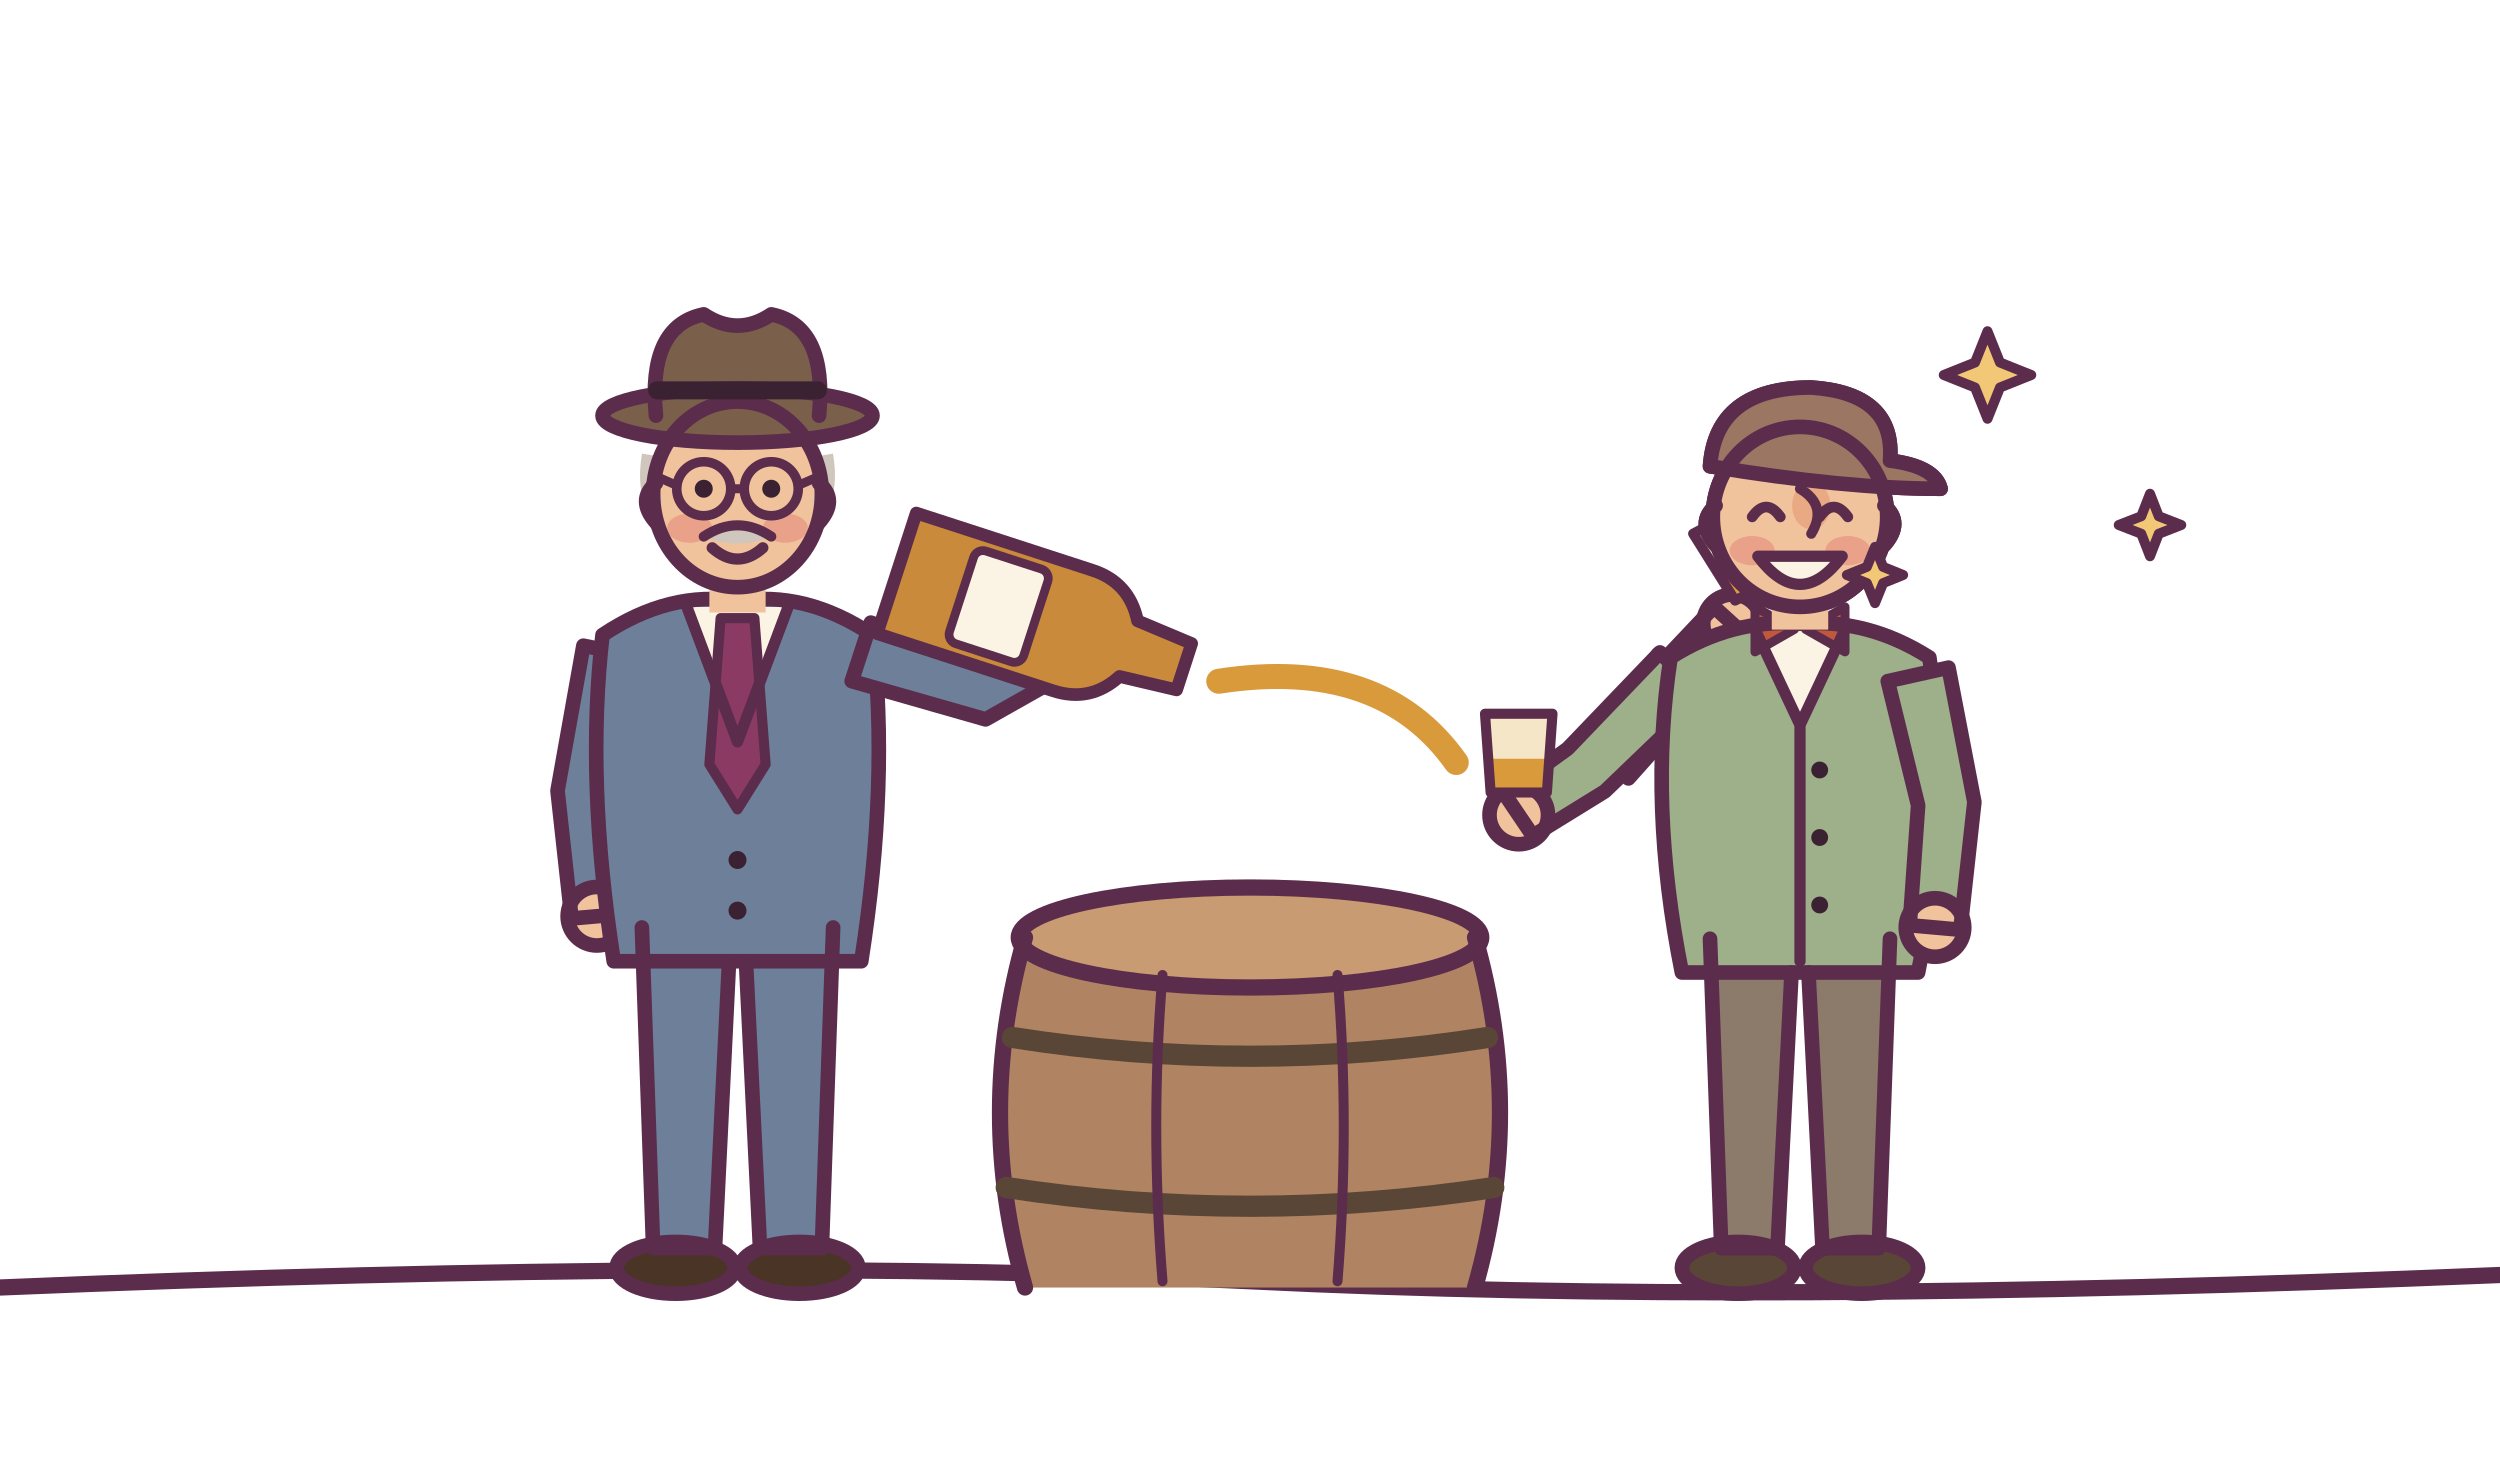
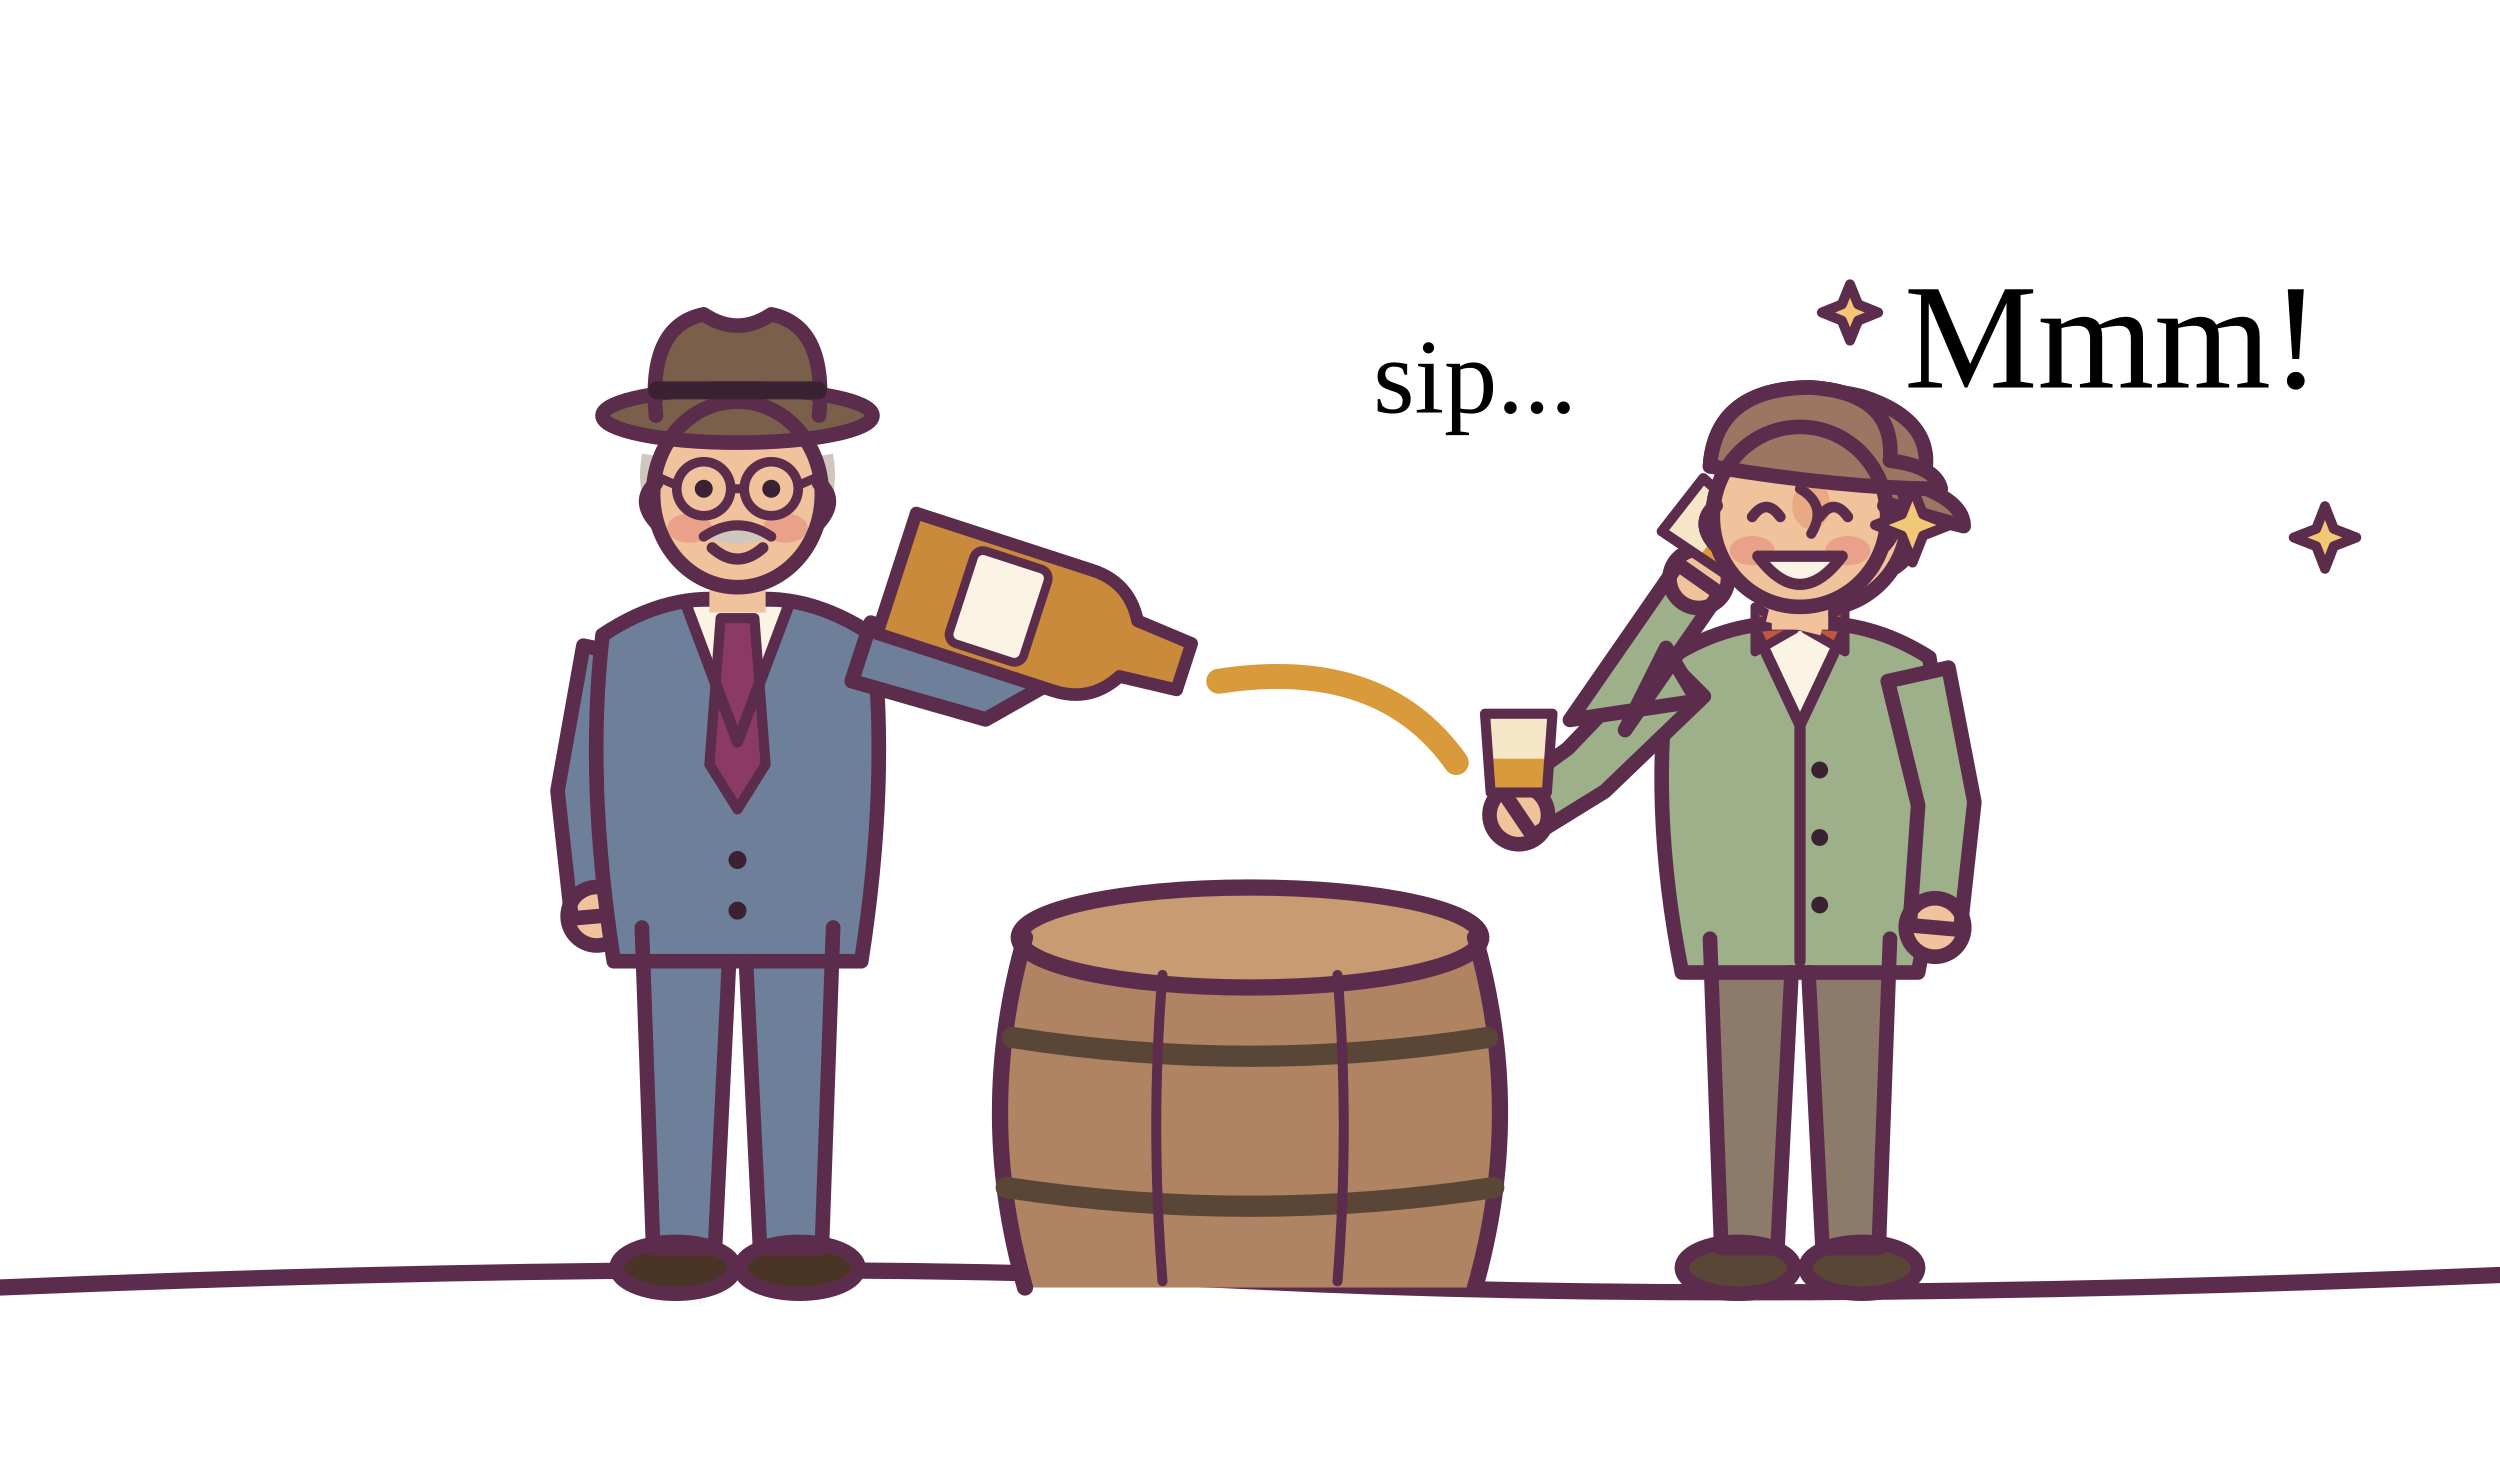
- <svg viewBox="0 0 400 236" role="img" aria-label="Bill pours a glass over a whiskey barrel for a customer, who tastes it and grins">
+ <svg viewBox="0 0 400 236" role="img" aria-label="Bill pours a glass of Maker's Mark over a whiskey barrel for a customer. The customer tips his head back, sips, and grins: Mmm!">
  <g filter="url(#crayon)" fill="none" stroke="#5b2c4c" stroke-width="2.6" stroke-linecap="round" stroke-linejoin="round">
    <path d="M0 206 Q120.0 201 200.0 205 T400 204" />
  </g>
  <g filter="url(#wash)">
    <path d="M164 150 Q156 178 164 206 L236 206 Q244 178 236 150Z" fill="#b08463" />
    <ellipse cx="200" cy="150" rx="37" ry="8" fill="#c99b72" />
  </g>
  <g filter="url(#crayon)" fill="none" stroke="#5b2c4c" stroke-width="2.6" stroke-linecap="round" stroke-linejoin="round">
    <path d="M164 150 Q156 178 164 206 M236 150 Q244 178 236 206" />
    <ellipse cx="200" cy="150" rx="37" ry="8" />
    <path d="M162 166 Q200 172 238 166 M161 190 Q200 196 239 190" stroke-width="3.4" stroke="#5a4636" />
    <path d="M186 156 Q184 180 186 205 M214 156 Q216 180 214 205" stroke-width="1.6" />
  </g>
  <g transform="translate(118 206) scale(0.9 0.9)">
    <g>
-       <g style="transform-origin:-22px -113px">
+       <g>
        <g filter="url(#wash)">
          <path d="M-27.4 -114.1 L-32 -88.3 L-29.5 -65.6 L-20.5 -66.4 L-22 -87.7 L-16.6 -111.9Z" fill="#6d7f99" />
          <circle cx="-25" cy="-66" r="5.2" fill="#f0c39d" />
        </g>
        <g filter="url(#boil)" fill="none" stroke="#5b2c4c" stroke-width="2.6" stroke-linecap="round" stroke-linejoin="round">
          <path d="M-27.4 -114.1 L-32 -88.3 L-29.5 -65.6 L-20.5 -66.4 L-22 -87.7 L-16.6 -111.9Z" />
          <circle cx="-25" cy="-66" r="5.2" />
        </g>
      </g>
      <g>
        <g filter="url(#wash)">
          <ellipse cx="-11" cy="-3.5" rx="10.5" ry="4.6" fill="#4a3426" />
          <ellipse cx="11" cy="-3.5" rx="10.5" ry="4.6" fill="#4a3426" />
          <path d="M-17 -64 L-15 -7 L-4 -7 L-1.5 -58 L1.5 -58 L4 -7 L15 -7 L17 -64Z" fill="#6d7f99" />
          <path d="M-24 -116 Q-27 -90 -22 -58 L22 -58 Q27 -90 24 -116 Q12 -124 0 -122 Q-12 -124 -24 -116Z" fill="#6d7f99" />
          <path d="M-9 -121 L0 -97 L9 -121Z" fill="#fbf3e3" />
          <path d="M-3 -119 L3 -119 L5 -93 L0 -85 L-5 -93Z" fill="#8b3a63" />
        </g>
        <g filter="url(#boil)" fill="none" stroke="#5b2c4c" stroke-width="2.6" stroke-linecap="round" stroke-linejoin="round">
          <ellipse cx="-11" cy="-3.5" rx="10.5" ry="4.6" />
          <ellipse cx="11" cy="-3.5" rx="10.5" ry="4.6" />
          <path d="M-17 -64 L-15 -7 L-4 -7 L-1.5 -58 M1.5 -58 L4 -7 L15 -7 L17 -64" />
          <path d="M-24 -116 Q-27 -90 -22 -58 L22 -58 Q27 -90 24 -116 Q12 -124 0 -122 Q-12 -124 -24 -116Z" />
          <path d="M-9 -121 L0 -97 L9 -121" stroke-width="2" />
          <path d="M-3 -119 L3 -119 L5 -93 L0 -85 L-5 -93Z" stroke-width="1.8" />
          <circle cx="0" cy="-76" r="1.6" fill="#3b2233" stroke="none" />
          <circle cx="0" cy="-67" r="1.6" fill="#3b2233" stroke="none" />
        </g>
      </g>
-       <g style="transform-origin:0px -125px">
+       <g>
        <g filter="url(#wash)">
          <rect x="-5" y="-129" width="10" height="9" fill="#f0c39d" />
          <ellipse cx="0" cy="-141" rx="15" ry="16.5" fill="#f0c39d" />
          <ellipse cx="-14" cy="-140" rx="3" ry="4.4" fill="#f0c39d" />
          <ellipse cx="14" cy="-140" rx="3" ry="4.4" fill="#f0c39d" />
          <ellipse cx="-8.5" cy="-135" rx="4" ry="2.6" fill="#e48b7c" opacity=".6" />
          <ellipse cx="8.5" cy="-135" rx="4" ry="2.6" fill="#e48b7c" opacity=".6" />
          <path d="M-6 -133.5 q6 -4 12 0 q-6 2.5 -12 0Z" fill="#cfc6bd" />
          <path d="M-15.5 -148 q-1 6 1 9 M15.5 -148 q1 6 -1 9" fill="none" stroke="#cfc6bd" stroke-width="3" />
          <ellipse cx="0" cy="-155" rx="24" ry="4.8" fill="#7a5f4a" />
          <path d="M-14.5 -155 Q-16 -171 -6 -173 Q0 -169 6 -173 Q16 -171 14.5 -155Z" fill="#7a5f4a" />
        </g>
        <g filter="url(#boil)" fill="none" stroke="#5b2c4c" stroke-width="2.6" stroke-linecap="round" stroke-linejoin="round">
          <ellipse cx="0" cy="-141" rx="15" ry="16.5" />
          <path d="M-14.5 -143 q-3.5 3 0 7" />
          <path d="M14.5 -143 q3.5 3 0 7" />
          <circle cx="-6" cy="-142" r="1.6" fill="#3b2233" stroke="none" />
          <circle cx="6" cy="-142" r="1.6" fill="#3b2233" stroke="none" />
          <circle cx="-6" cy="-142" r="4.8" stroke-width="1.7" />
          <circle cx="6" cy="-142" r="4.8" stroke-width="1.7" />
          <path d="M-1.2 -142 h2.4 M-10.8 -142.6 L-14 -144 M10.8 -142.6 L14 -144" stroke-width="1.6" />
          <path d="M-6 -133.5 q6 -4 12 0" stroke-width="1.8" />
          <path d="M-4.5 -131.5 q4.5 4 9 0" stroke-width="2" />
          <ellipse cx="0" cy="-155" rx="24" ry="4.8" />
          <path d="M-14.5 -155 Q-16 -171 -6 -173 Q0 -169 6 -173 Q16 -171 14.5 -155" />
          <path d="M-14.3 -159.5 L14.3 -159.5" stroke="#3b2233" stroke-width="3.2" />
        </g>
      </g>
-       <g style="transform-origin:22px -113px">
+       <g>
        <g filter="url(#wash)">
          <path d="M20.3 -107.8 L44.1 -101 L60.2 -110.1 L55.8 -117.9 L43.9 -111 L23.7 -118.2Z" fill="#6d7f99" />
          <circle cx="58" cy="-114" r="5.2" fill="#f0c39d" />
        </g>
        <g filter="url(#boil)" fill="none" stroke="#5b2c4c" stroke-width="2.6" stroke-linecap="round" stroke-linejoin="round">
          <path d="M20.3 -107.8 L44.1 -101 L60.2 -110.1 L55.8 -117.9 L43.9 -111 L23.7 -118.2Z" />
          <circle cx="58" cy="-114" r="5.2" />
        </g>
      </g>
    </g>
  </g>
  <g transform="translate(172 101) rotate(108) translate(0 30) scale(.78)">
    <g filter="url(#wash)">
      <path d="M-13 0 L-13 -38 Q-13 -46 -6 -50 L-5 -62 L5 -62 L6 -50 Q13 -46 13 -38 L13 0Z" fill="#c98a3c" />
      <rect x="-10" y="-30" width="20" height="16" rx="2" fill="#fbf3e3" />
    </g>
    <g filter="url(#crayon)" fill="none" stroke="#5b2c4c" stroke-width="2.6" stroke-linecap="round" stroke-linejoin="round">
      <path d="M-13 0 L-13 -38 Q-13 -46 -6 -50 L-5 -62 L5 -62 L6 -50 Q13 -46 13 -38 L13 0Z" />
      <rect x="-10" y="-30" width="20" height="16" rx="2" stroke-width="1.8" />
    </g>
  </g>
  <path class="stream" d="M195 109 Q221 105 233 122" fill="none" stroke="#d99a3c" stroke-width="4" stroke-linecap="round" />
  <g transform="translate(288 206) scale(0.9 0.9)">
    <g>
-       <g class="arm-sip" style="transform-origin:-21px -109px">
-         <g filter="url(#wash)">
-           <path d="M-25.2 -112.6 L-30.5 -90.5 L-8.7 -115 L-15.3 -121 L-37.5 -97.5 L-16.8 -105.4Z" fill="#9db08a" />
-           <circle cx="-12" cy="-118" r="5.2" fill="#f0c39d" />
-         </g>
-         <g filter="url(#boil)" fill="none" stroke="#5b2c4c" stroke-width="2.6" stroke-linecap="round" stroke-linejoin="round">
-           <path d="M-25.2 -112.6 L-30.5 -90.5 L-8.7 -115 L-15.3 -121 L-37.5 -97.5 L-16.8 -105.4Z" />
-           <circle cx="-12" cy="-118" r="5.2" />
-         </g>
-         <g transform="translate(-9 -128) rotate(-28)">
-           <g>
-             <g filter="url(#wash)">
-               <path d="M-6 -10 L6 -10 L5 4 L-5 4Z" fill="#f6e6c8" />
-               <path class="fill" d="M-5.4 -2 L5.4 -2 L5 4 L-5 4Z" fill="#d99a3c" />
-             </g>
-             <g filter="url(#crayon)" fill="none" stroke="#5b2c4c" stroke-width="2.6" stroke-linecap="round" stroke-linejoin="round">
-               <path d="M-6 -10 L6 -10 L5 4 L-5 4Z" stroke-width="1.8" />
-             </g>
-           </g>
-         </g>
-       </g>
-       <g class="arm-out" style="transform-origin:-21px -109px">
-         <g filter="url(#wash)">
-           <path d="M-24.9 -112.9 L-41.3 -95.8 L-52.5 -87.7 L-47.5 -80.3 L-34.7 -88.2 L-17.1 -105.1Z" fill="#9db08a" />
-           <circle cx="-50" cy="-84" r="5.2" fill="#f0c39d" />
-         </g>
-         <g filter="url(#boil)" fill="none" stroke="#5b2c4c" stroke-width="2.6" stroke-linecap="round" stroke-linejoin="round">
-           <path d="M-24.9 -112.9 L-41.3 -95.8 L-52.5 -87.7 L-47.5 -80.3 L-34.7 -88.2 L-17.1 -105.1Z" />
-           <circle cx="-50" cy="-84" r="5.2" />
-         </g>
-         <g transform="translate(-50 -92)">
-           <g>
-             <g filter="url(#wash)">
-               <path d="M-6 -10 L6 -10 L5 4 L-5 4Z" fill="#f6e6c8" />
-               <path class="fill" d="M-5.4 -2 L5.4 -2 L5 4 L-5 4Z" fill="#d99a3c" />
-             </g>
-             <g filter="url(#crayon)" fill="none" stroke="#5b2c4c" stroke-width="2.6" stroke-linecap="round" stroke-linejoin="round">
-               <path d="M-6 -10 L6 -10 L5 4 L-5 4Z" stroke-width="1.8" />
-             </g>
-           </g>
-         </g>
-       </g>
      <g>
        <g filter="url(#wash)">
          <ellipse cx="-11" cy="-3.5" rx="10" ry="4.6" fill="#5a4636" />
          <ellipse cx="11" cy="-3.5" rx="10" ry="4.6" fill="#5a4636" />
          <path d="M-16 -62 L-14 -7 L-4 -7 L-1.5 -56 L1.5 -56 L4 -7 L14 -7 L16 -62Z" fill="#8c7a6b" />
          <path d="M-23 -112 Q-27 -86 -21 -56 L21 -56 Q27 -86 23 -112 Q12 -119 0 -118 Q-12 -119 -23 -112Z" fill="#9db08a" />
          <path d="M-8 -117 L0 -100 L8 -117Z" fill="#fbf3e3" />
          <path d="M-8 -121 L-1 -117 L-8 -113Z M8 -121 L1 -117 L8 -113Z" fill="#c0583c" />
        </g>
        <g filter="url(#boil)" fill="none" stroke="#5b2c4c" stroke-width="2.6" stroke-linecap="round" stroke-linejoin="round">
          <ellipse cx="-11" cy="-3.5" rx="10" ry="4.6" />
          <ellipse cx="11" cy="-3.5" rx="10" ry="4.6" />
          <path d="M-16 -62 L-14 -7 L-4 -7 L-1.5 -56 M1.5 -56 L4 -7 L14 -7 L16 -62" />
          <path d="M-23 -112 Q-27 -86 -21 -56 L21 -56 Q27 -86 23 -112 Q12 -119 0 -118 Q-12 -119 -23 -112Z" />
          <path d="M-8 -117 L0 -100 L8 -117 M0 -100 L0 -58" stroke-width="2" />
          <circle cx="3.5" cy="-92" r="1.5" fill="#3b2233" stroke="none" />
          <circle cx="3.5" cy="-80" r="1.5" fill="#3b2233" stroke="none" />
          <circle cx="3.5" cy="-68" r="1.5" fill="#3b2233" stroke="none" />
          <path d="M-8 -121 L-1 -117 L-8 -113Z M8 -121 L1 -117 L8 -113Z" stroke-width="1.6" />
        </g>
      </g>
-       <g style="transform-origin:0px -122px">
-         <g filter="url(#wash)">
-           <rect x="-5" y="-125" width="10" height="8" fill="#f0c39d" />
-           <ellipse cx="0" cy="-137" rx="15.5" ry="16" fill="#f0c39d" />
-           <ellipse cx="-14.5" cy="-136" rx="3" ry="4.4" fill="#f0c39d" />
-           <ellipse cx="14.5" cy="-136" rx="3" ry="4.4" fill="#f0c39d" />
-           <ellipse cx="-8.5" cy="-131" rx="4" ry="2.6" fill="#e48b7c" opacity=".6" />
-           <ellipse cx="8.5" cy="-131" rx="4" ry="2.6" fill="#e48b7c" opacity=".6" />
-           <ellipse cx="2" cy="-139" rx="3.4" ry="4.2" fill="#e9a982" />
-           <path d="M-16 -146 Q-15 -160 2 -160 Q17 -159 16 -147 Q24 -146 25 -142 Q8 -142 -16 -146Z" fill="#9b7663" />
-         </g>
-         <g filter="url(#boil)" fill="none" stroke="#5b2c4c" stroke-width="2.6" stroke-linecap="round" stroke-linejoin="round">
-           <ellipse cx="0" cy="-137" rx="15.5" ry="16" />
-           <path d="M-15.0 -139 q-3.5 3 0 7" />
-           <path d="M15.0 -139 q3.5 3 0 7" />
-           <circle cx="-6" cy="-138" r="1.6" fill="#3b2233" stroke="none" />
-           <circle cx="6" cy="-138" r="1.6" fill="#3b2233" stroke="none" />
-           <path d="M-4 -127 h8" stroke-width="2" />
-           <path d="M0 -142 q5 3 2 8" stroke-width="1.8" />
-           <path d="M-16 -146 Q-15 -160 2 -160 Q17 -159 16 -147 Q24 -146 25 -142 Q8 -142 -16 -146Z" />
-         </g>
-       </g>
-       <g class="" style="transform-origin:21px -109px">
-         <g filter="url(#wash)">
-           <path d="M15.6 -107.8 L21 -85.7 L19.5 -64.4 L28.5 -63.6 L31 -86.3 L26.4 -110.2Z" fill="#9db08a" />
-           <circle cx="24" cy="-64" r="5.2" fill="#f0c39d" />
-         </g>
-         <g filter="url(#boil)" fill="none" stroke="#5b2c4c" stroke-width="2.6" stroke-linecap="round" stroke-linejoin="round">
-           <path d="M15.6 -107.8 L21 -85.7 L19.5 -64.4 L28.5 -63.6 L31 -86.3 L26.4 -110.2Z" />
-           <circle cx="24" cy="-64" r="5.2" />
-         </g>
-       </g>
-       <g class="grin">
-         <g style="transform-origin:0px -122px">
+       <g class="pose-a">
+         <g class="" style="transform-origin:-21px -109px">
+           <g filter="url(#wash)">
+             <path d="M-24.9 -112.9 L-41.3 -95.8 L-52.5 -87.7 L-47.5 -80.3 L-34.7 -88.2 L-17.1 -105.1Z" fill="#9db08a" />
+             <circle cx="-50" cy="-84" r="5.2" fill="#f0c39d" />
+           </g>
+           <g filter="url(#boil)" fill="none" stroke="#5b2c4c" stroke-width="2.6" stroke-linecap="round" stroke-linejoin="round">
+             <path d="M-24.9 -112.9 L-41.3 -95.8 L-52.5 -87.7 L-47.5 -80.3 L-34.7 -88.2 L-17.1 -105.1Z" />
+             <circle cx="-50" cy="-84" r="5.2" />
+           </g>
+           <g transform="translate(-50 -92)">
+             <g>
+               <g filter="url(#wash)">
+                 <path d="M-6 -10 L6 -10 L5 4 L-5 4Z" fill="#f6e6c8" />
+                 <path class="fill" d="M-5.4 -2 L5.4 -2 L5 4 L-5 4Z" fill="#d99a3c" />
+               </g>
+               <g filter="url(#crayon)" fill="none" stroke="#5b2c4c" stroke-width="2.6" stroke-linecap="round" stroke-linejoin="round">
+                 <path d="M-6 -10 L6 -10 L5 4 L-5 4Z" stroke-width="1.8" />
+               </g>
+             </g>
+           </g>
+         </g>
+       </g>
+       <g class="pose-b">
+         <g class="" style="transform-origin:-21px -109px">
+           <g filter="url(#wash)">
+             <path d="M-23.8 -113.7 L-31.1 -99.1 L-14.3 -123.4 L-21.7 -128.6 L-40.9 -100.9 L-18.2 -104.3Z" fill="#9db08a" />
+             <circle cx="-18" cy="-126" r="5.2" fill="#f0c39d" />
+           </g>
+           <g filter="url(#boil)" fill="none" stroke="#5b2c4c" stroke-width="2.6" stroke-linecap="round" stroke-linejoin="round">
+             <path d="M-23.8 -113.7 L-31.1 -99.1 L-14.3 -123.4 L-21.7 -128.6 L-40.9 -100.9 L-18.2 -104.3Z" />
+             <circle cx="-18" cy="-126" r="5.2" />
+           </g>
+           <g transform="translate(-13 -133) rotate(-52)">
+             <g>
+               <g filter="url(#wash)">
+                 <path d="M-6 -10 L6 -10 L5 4 L-5 4Z" fill="#f6e6c8" />
+                 <path class="fill" d="M-5.4 -2 L5.4 -2 L5 4 L-5 4Z" fill="#d99a3c" />
+               </g>
+               <g filter="url(#crayon)" fill="none" stroke="#5b2c4c" stroke-width="2.6" stroke-linecap="round" stroke-linejoin="round">
+                 <path d="M-6 -10 L6 -10 L5 4 L-5 4Z" stroke-width="1.8" />
+               </g>
+             </g>
+           </g>
+         </g>
+       </g>
+       <g class="head-a">
+         <g>
+           <g filter="url(#wash)">
+             <rect x="-5" y="-125" width="10" height="8" fill="#f0c39d" />
+             <ellipse cx="0" cy="-137" rx="15.5" ry="16" fill="#f0c39d" />
+             <ellipse cx="-14.5" cy="-136" rx="3" ry="4.4" fill="#f0c39d" />
+             <ellipse cx="14.5" cy="-136" rx="3" ry="4.4" fill="#f0c39d" />
+             <ellipse cx="-8.5" cy="-131" rx="4" ry="2.6" fill="#e48b7c" opacity=".6" />
+             <ellipse cx="8.5" cy="-131" rx="4" ry="2.6" fill="#e48b7c" opacity=".6" />
+             <ellipse cx="2" cy="-139" rx="3.4" ry="4.2" fill="#e9a982" />
+             <path d="M-16 -146 Q-15 -160 2 -160 Q17 -159 16 -147 Q24 -146 25 -142 Q8 -142 -16 -146Z" fill="#9b7663" />
+           </g>
+           <g filter="url(#boil)" fill="none" stroke="#5b2c4c" stroke-width="2.6" stroke-linecap="round" stroke-linejoin="round">
+             <ellipse cx="0" cy="-137" rx="15.5" ry="16" />
+             <path d="M-15.0 -139 q-3.5 3 0 7" />
+             <path d="M15.0 -139 q3.5 3 0 7" />
+             <circle cx="-6" cy="-138" r="1.6" fill="#3b2233" stroke="none" />
+             <circle cx="6" cy="-138" r="1.6" fill="#3b2233" stroke="none" />
+             <path d="M-4 -127 h8" stroke-width="2" />
+             <path d="M0 -142 q5 3 2 8" stroke-width="1.8" />
+             <path d="M-16 -146 Q-15 -160 2 -160 Q17 -159 16 -147 Q24 -146 25 -142 Q8 -142 -16 -146Z" />
+           </g>
+         </g>
+       </g>
+       <g class="pose-b">
+         <g transform="rotate(14 0 -122)">
+           <g filter="url(#wash)">
+             <rect x="-5" y="-125" width="10" height="8" fill="#f0c39d" />
+             <ellipse cx="0" cy="-137" rx="15.5" ry="16" fill="#f0c39d" />
+             <ellipse cx="-14.5" cy="-136" rx="3" ry="4.4" fill="#f0c39d" />
+             <ellipse cx="14.5" cy="-136" rx="3" ry="4.4" fill="#f0c39d" />
+             <ellipse cx="-8.5" cy="-131" rx="4" ry="2.6" fill="#e48b7c" opacity=".6" />
+             <ellipse cx="8.5" cy="-131" rx="4" ry="2.6" fill="#e48b7c" opacity=".6" />
+             <ellipse cx="2" cy="-139" rx="3.4" ry="4.2" fill="#e9a982" />
+             <path d="M-16 -146 Q-15 -160 2 -160 Q17 -159 16 -147 Q24 -146 25 -142 Q8 -142 -16 -146Z" fill="#9b7663" />
+           </g>
+           <g filter="url(#boil)" fill="none" stroke="#5b2c4c" stroke-width="2.6" stroke-linecap="round" stroke-linejoin="round">
+             <ellipse cx="0" cy="-137" rx="15.5" ry="16" />
+             <path d="M-15.0 -139 q-3.5 3 0 7" />
+             <path d="M15.0 -139 q3.5 3 0 7" />
+             <path d="M-8.5 -138 q2.5 2 5 0 M3.5 -138 q2.5 2 5 0" stroke-width="1.8" />
+             <path d="M-4.5 -127.5 q4.5 4 9 0" stroke-width="2" />
+             <path d="M0 -142 q5 3 2 8" stroke-width="1.8" />
+             <path d="M-16 -146 Q-15 -160 2 -160 Q17 -159 16 -147 Q24 -146 25 -142 Q8 -142 -16 -146Z" />
+           </g>
+         </g>
+       </g>
+       <g class="pose-c">
+         <g>
          <g filter="url(#wash)">
            <rect x="-5" y="-125" width="10" height="8" fill="#f0c39d" />
            <ellipse cx="0" cy="-137" rx="15.5" ry="16" fill="#f0c39d" />
            <ellipse cx="-14.5" cy="-136" rx="3" ry="4.4" fill="#f0c39d" />
            <ellipse cx="14.5" cy="-136" rx="3" ry="4.4" fill="#f0c39d" />
            <ellipse cx="-8.5" cy="-131" rx="4" ry="2.6" fill="#e48b7c" opacity=".6" />
            <ellipse cx="8.5" cy="-131" rx="4" ry="2.6" fill="#e48b7c" opacity=".6" />
            <path d="M-7.5 -130 q7.5 10 15 0Z" fill="#fbf3e3" />
            <ellipse cx="2" cy="-139" rx="3.4" ry="4.2" fill="#e9a982" />
            <path d="M-16 -146 Q-15 -160 2 -160 Q17 -159 16 -147 Q24 -146 25 -142 Q8 -142 -16 -146Z" fill="#9b7663" />
          </g>
          <g filter="url(#boil)" fill="none" stroke="#5b2c4c" stroke-width="2.6" stroke-linecap="round" stroke-linejoin="round">
            <ellipse cx="0" cy="-137" rx="15.5" ry="16" />
            <path d="M-15.0 -139 q-3.5 3 0 7" />
            <path d="M15.0 -139 q3.5 3 0 7" />
            <path d="M-8.5 -137 q2.5 -3.5 5 0 M3.5 -137 q2.5 -3.5 5 0" stroke-width="1.9" />
            <path d="M-7.5 -130 q7.5 10 15 0Z" stroke-width="2" />
            <path d="M0 -142 q5 3 2 8" stroke-width="1.8" />
            <path d="M-16 -146 Q-15 -160 2 -160 Q17 -159 16 -147 Q24 -146 25 -142 Q8 -142 -16 -146Z" />
          </g>
        </g>
      </g>
-     </g>
-   </g>
-   <g class="twinkle" style="transform-origin:318px 60px">
-     <path d="M318 53 L320 58 L325 60 L320 62 L318 67 L316 62 L311 60 L316 58Z" fill="#f2c776" stroke="#5b2c4c" stroke-width="1.6" stroke-linejoin="round" />
-   </g>
-   <g class="twinkle d2" style="transform-origin:344px 84px">
-     <path d="M344 79 L345.4 82.6 L349 84 L345.4 85.4 L344 89 L342.6 85.4 L339 84 L342.6 82.6Z" fill="#f2c776" stroke="#5b2c4c" stroke-width="1.6" stroke-linejoin="round" />
-   </g>
-   <g class="twinkle d3" style="transform-origin:300px 92px">
-     <path d="M300 87.5 L301.3 90.7 L304.5 92 L301.3 93.3 L300 96.5 L298.7 93.3 L295.5 92 L298.7 90.7Z" fill="#f2c776" stroke="#5b2c4c" stroke-width="1.6" stroke-linejoin="round" />
+       <g class="" style="transform-origin:21px -109px">
+         <g filter="url(#wash)">
+           <path d="M15.6 -107.8 L21 -85.7 L19.5 -64.4 L28.5 -63.6 L31 -86.3 L26.4 -110.2Z" fill="#9db08a" />
+           <circle cx="24" cy="-64" r="5.2" fill="#f0c39d" />
+         </g>
+         <g filter="url(#boil)" fill="none" stroke="#5b2c4c" stroke-width="2.6" stroke-linecap="round" stroke-linejoin="round">
+           <path d="M15.6 -107.8 L21 -85.7 L19.5 -64.4 L28.5 -63.6 L31 -86.3 L26.4 -110.2Z" />
+           <circle cx="24" cy="-64" r="5.2" />
+         </g>
+       </g>
+     </g>
+   </g>
+   <text class="letter pose-b" x="236" y="66" font-size="17" text-anchor="middle">sip...</text>
+   <g class="pose-c">
+     <text class="letter pop" x="338" y="62" font-size="24" text-anchor="middle" style="transform-origin:338px 54px">Mmm!</text>
+   </g>
+   <g class="pose-c">
+     <g class="twinkle" style="transform-origin:306px 84px">
+       <path d="M306 78 L307.7 82.3 L312 84 L307.7 85.7 L306 90 L304.3 85.7 L300 84 L304.3 82.3Z" fill="#f2c776" stroke="#5b2c4c" stroke-width="1.6" stroke-linejoin="round" />
+     </g>
+     <g class="twinkle d2" style="transform-origin:372px 86px">
+       <path d="M372 81 L373.4 84.6 L377 86 L373.4 87.4 L372 91 L370.6 87.4 L367 86 L370.6 84.6Z" fill="#f2c776" stroke="#5b2c4c" stroke-width="1.6" stroke-linejoin="round" />
+     </g>
+     <g class="twinkle d3" style="transform-origin:296px 50px">
+       <path d="M296 45.5 L297.3 48.7 L300.5 50 L297.3 51.3 L296 54.5 L294.7 51.3 L291.5 50 L294.7 48.7Z" fill="#f2c776" stroke="#5b2c4c" stroke-width="1.6" stroke-linejoin="round" />
+     </g>
  </g>
</svg>
